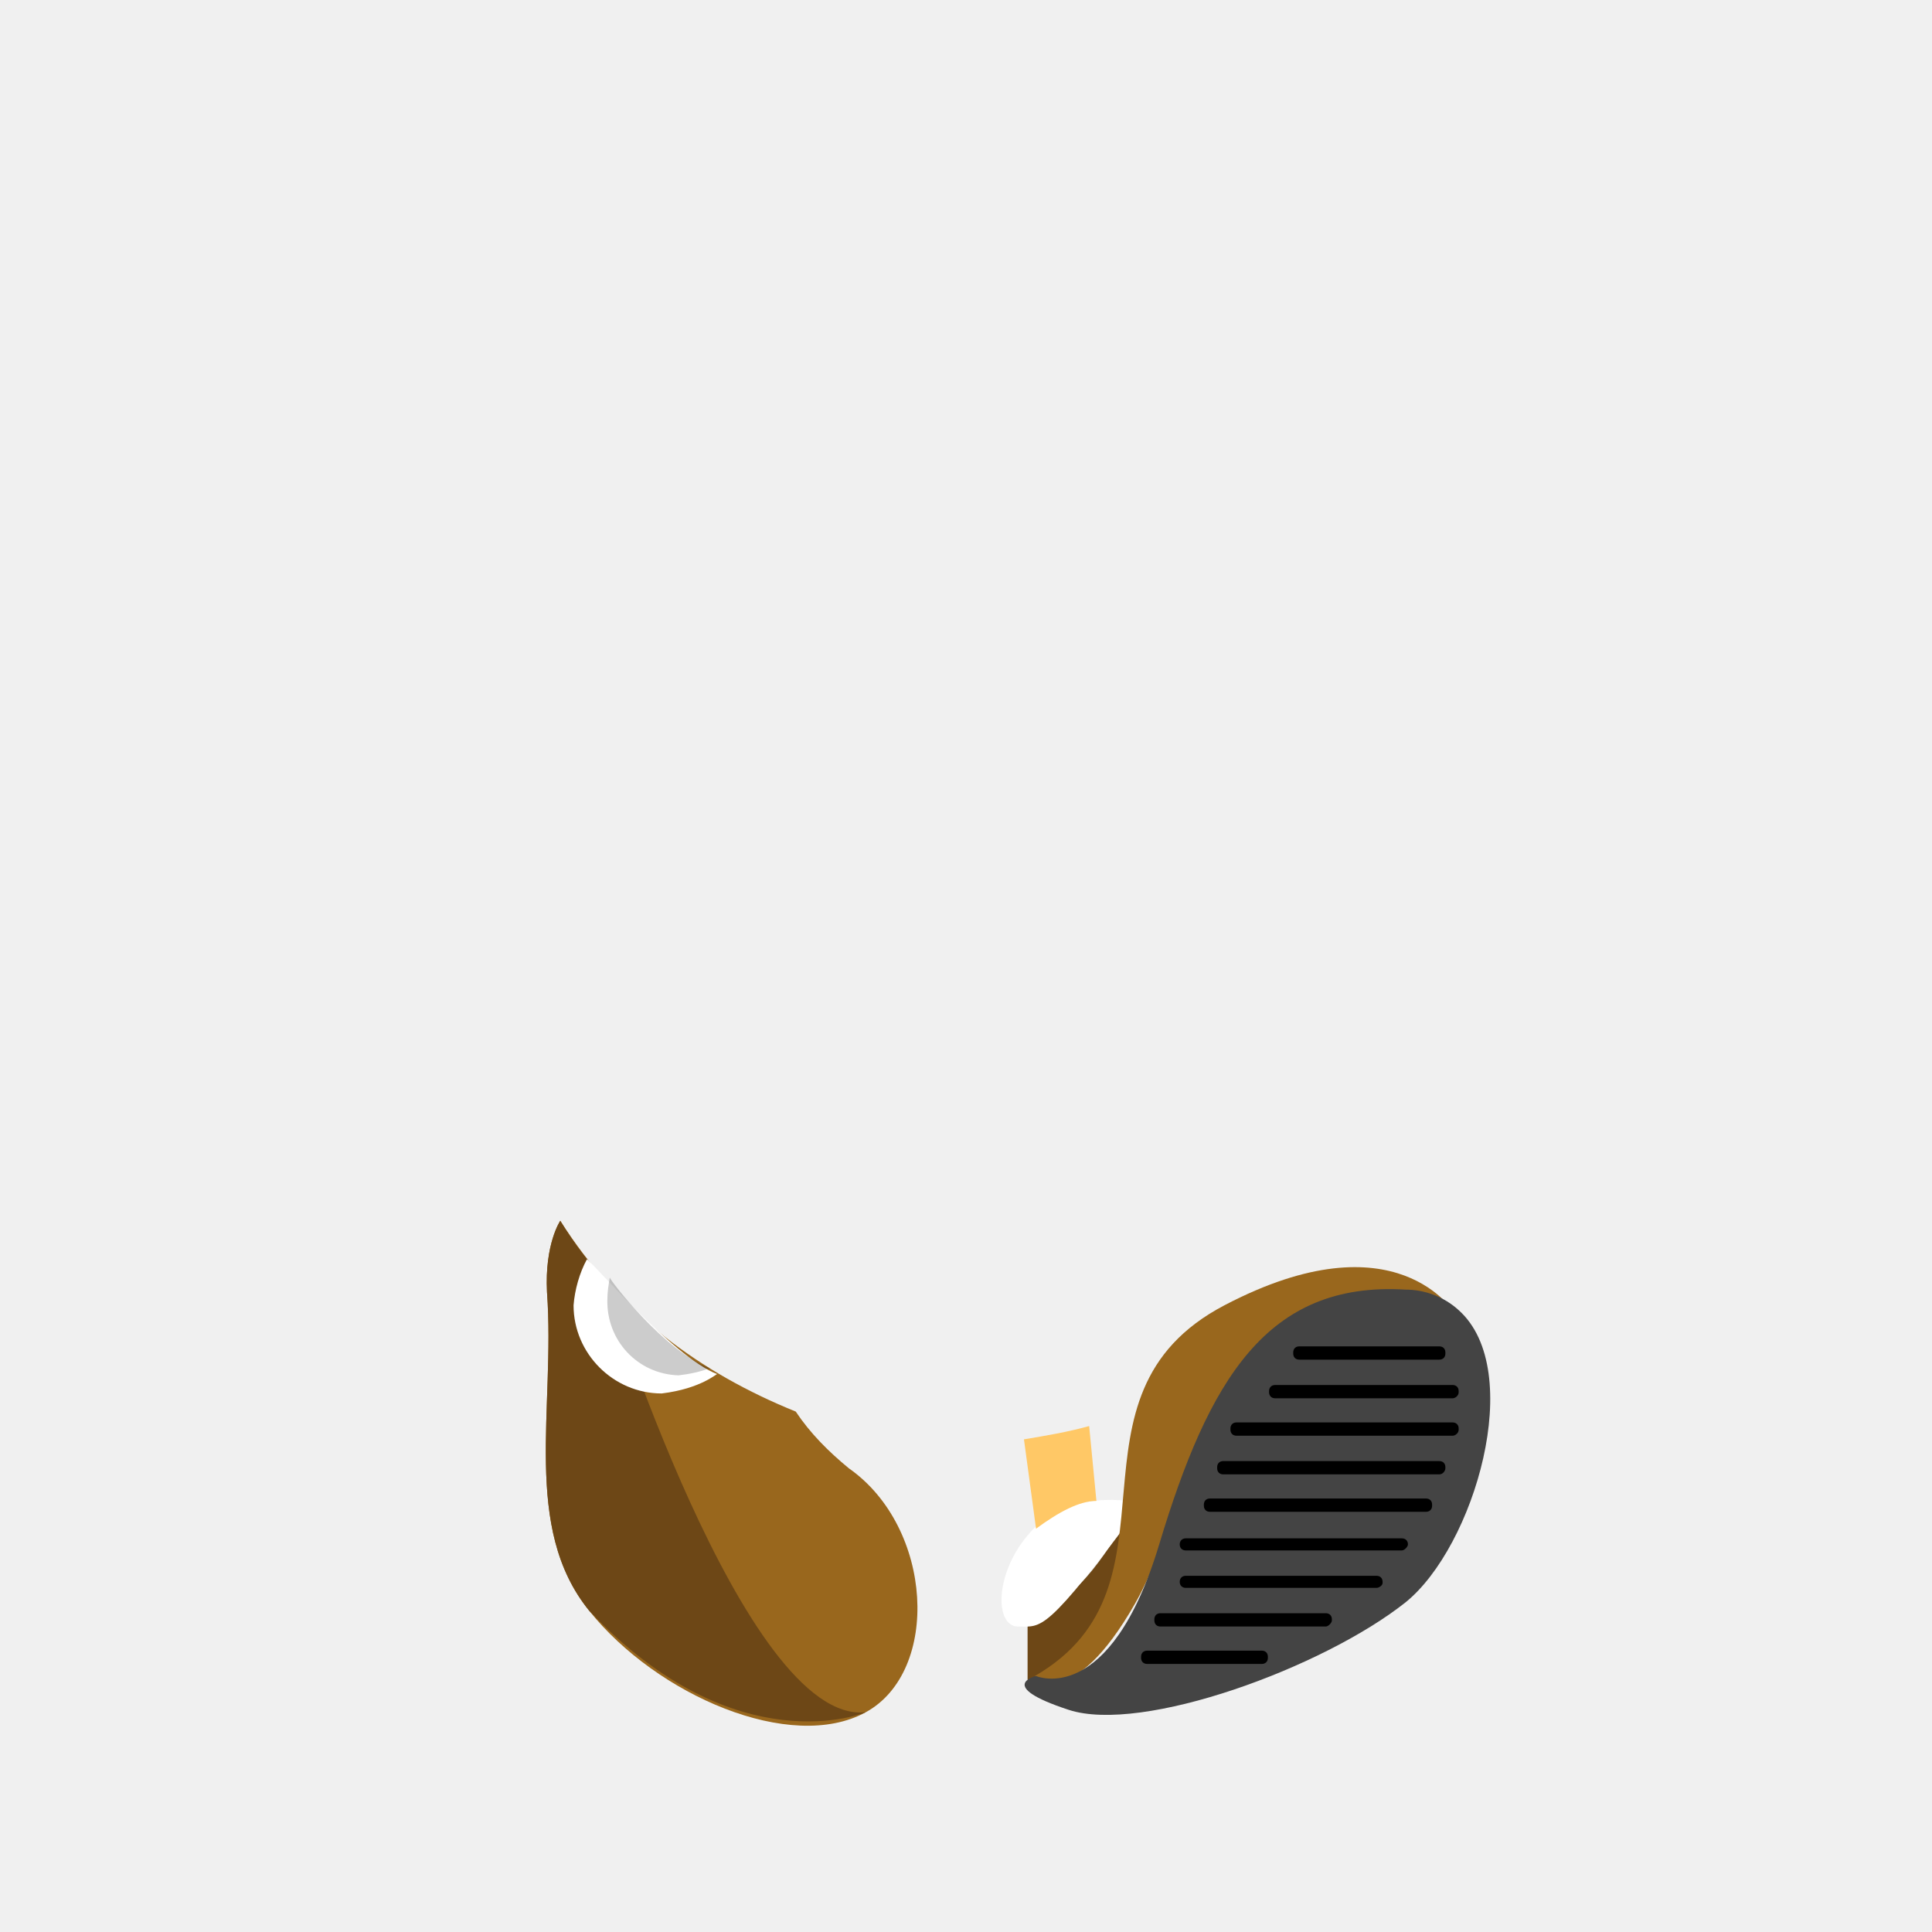
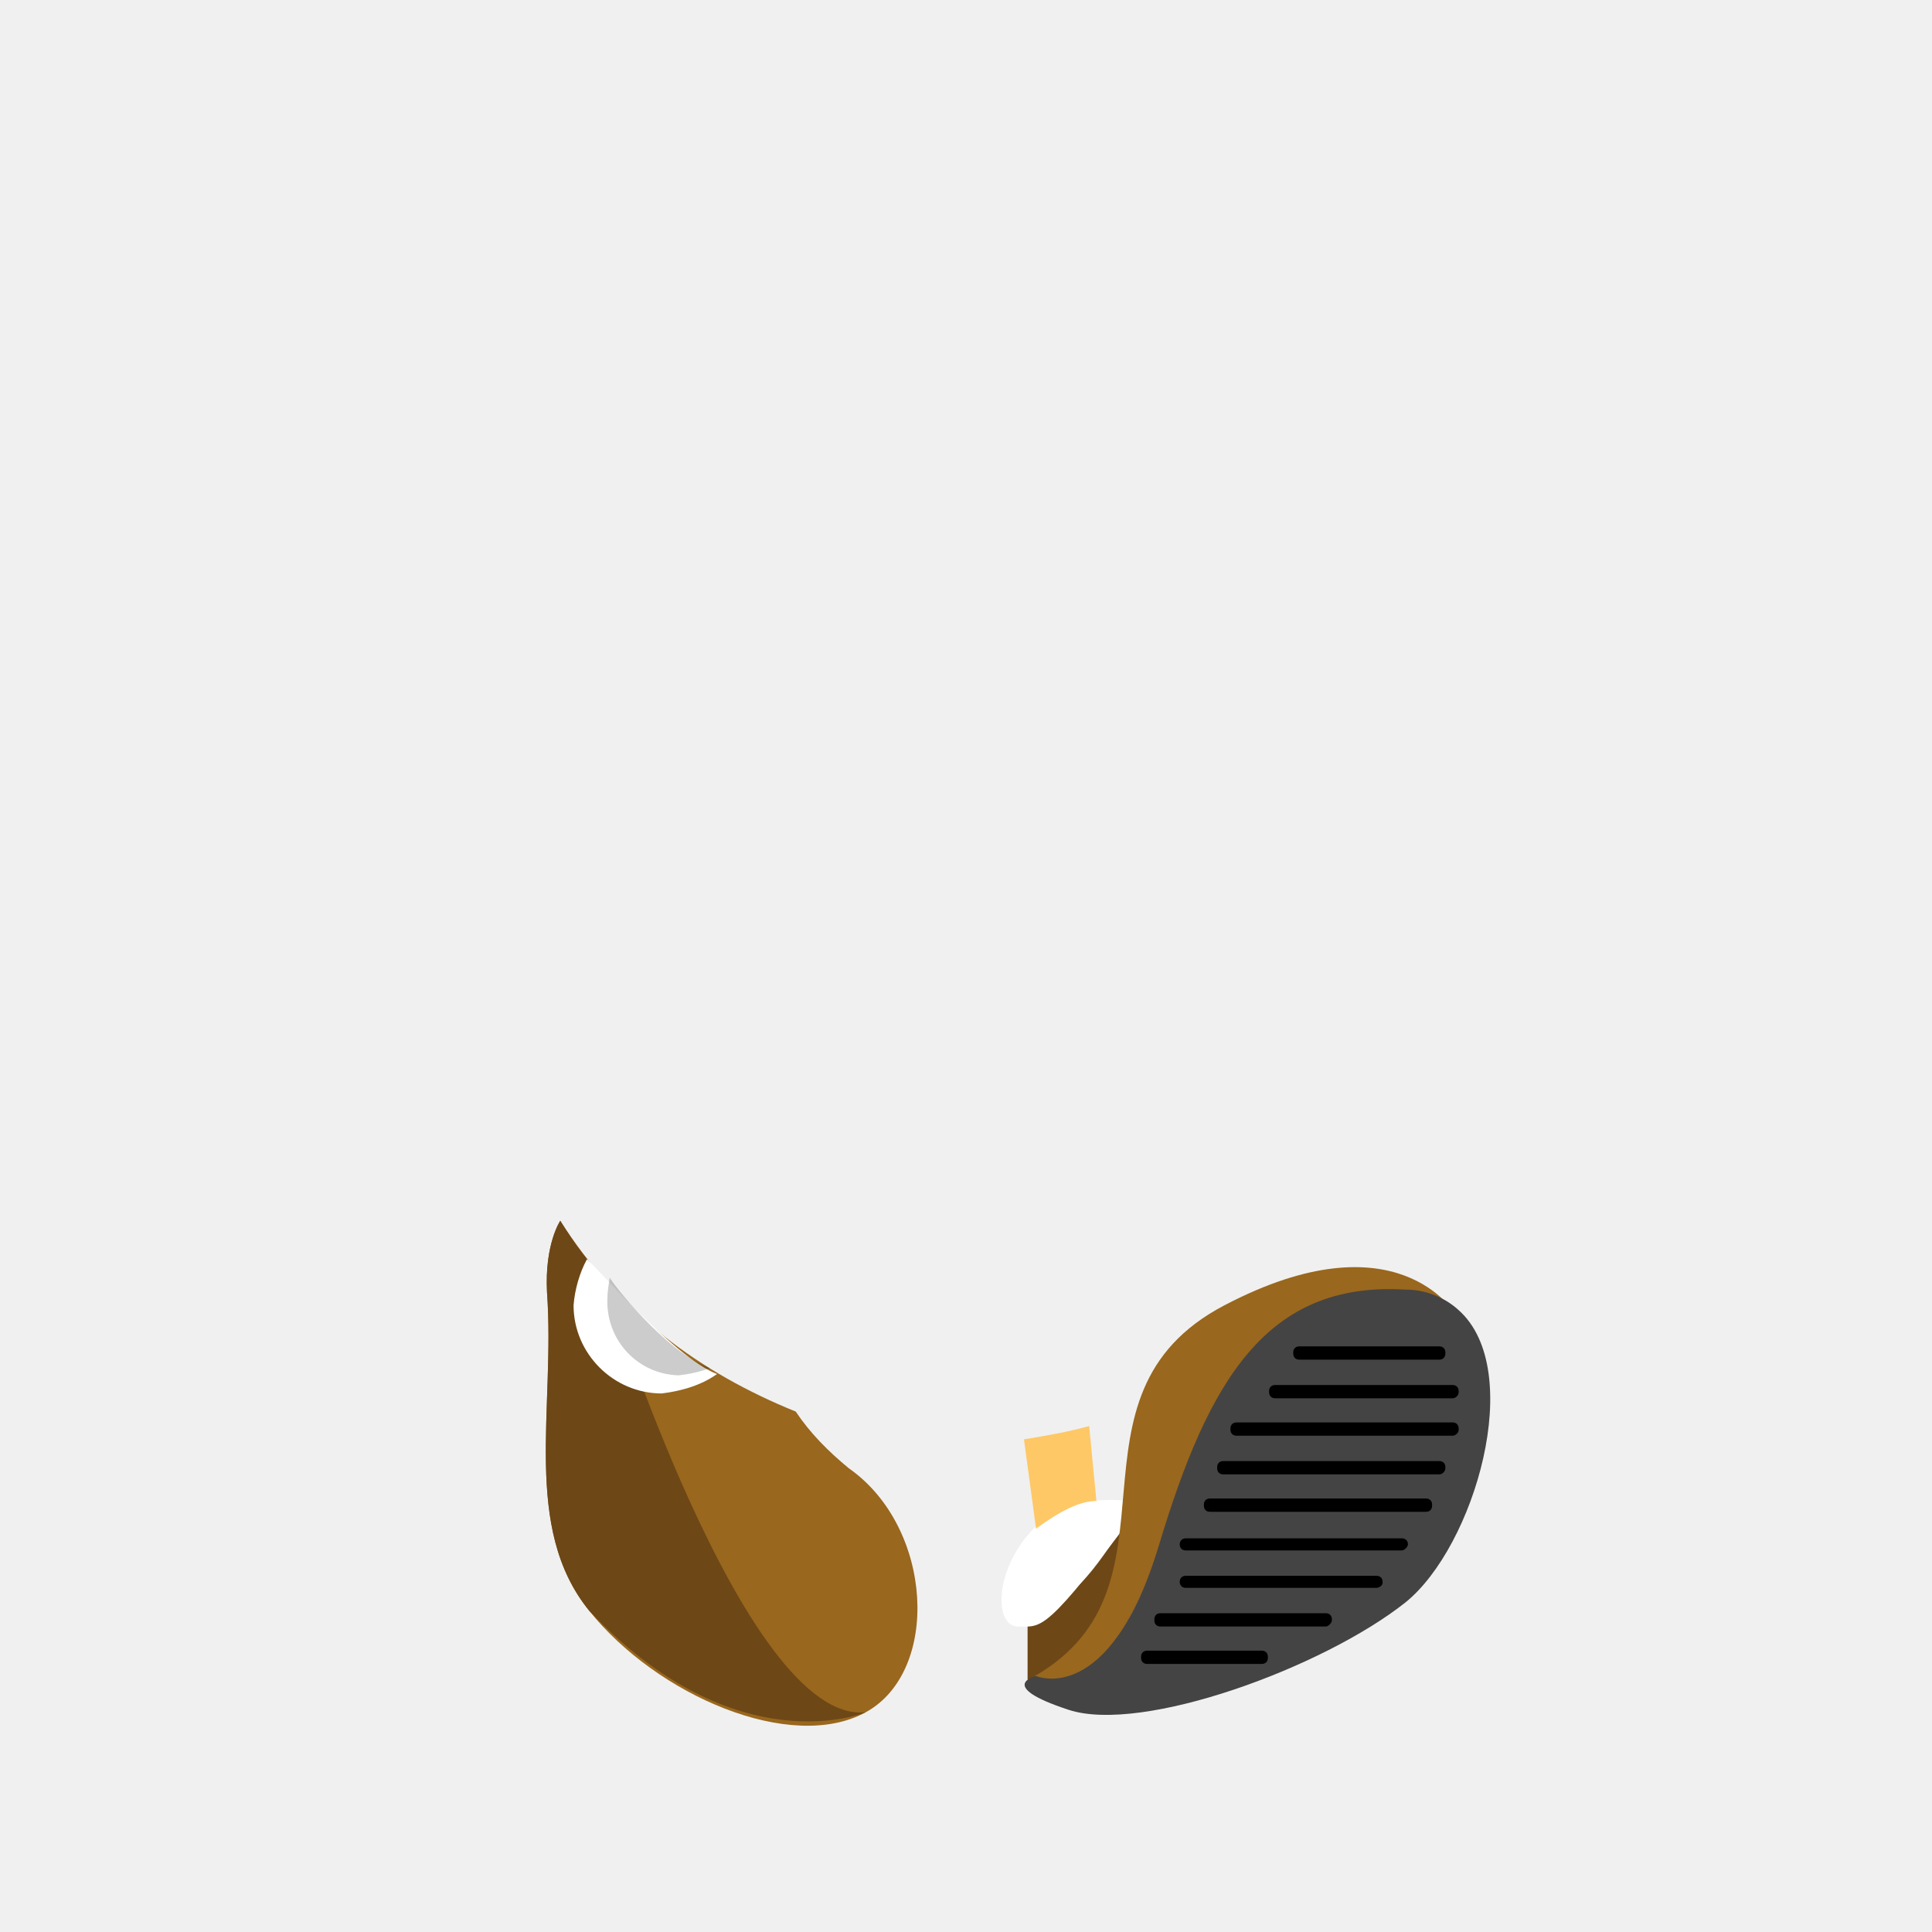
<svg xmlns="http://www.w3.org/2000/svg" version="1.1" id="Layer_1" x="0px" y="0px" viewBox="0 0 160 160" style="enable-background:new 0 0 160 160;" xml:space="preserve">
-   <style type="text/css">
+   <defs id="defs47" />
+   <style type="text/css" id="style2">
	.st0{fill:#99671D;}
	.st1{fill:#6D4716;}
	.st2{fill:#FFFFFF;}
	.st3{opacity:0.2;}
	.st4{fill:#444444;}
	.st5{fill:#FFC866;}
</style>
-   <path class="st0" d="M46.4,101.1c0,0-1.3,1.9-1.1,5.9c0.7,9.7-2.1,19.5,3.5,26.4c5.6,7,16.7,11.8,22.9,8.4s5.6-15.3-1.4-20.2  c-1.7-1.4-3.2-2.9-4.4-4.7C58,113.7,51.3,108.8,46.4,101.1z" />
-   <path class="st1" d="M46.4,101.1c0,0-1.3,1.9-1.1,5.9c0.7,9.7-2.1,19.5,3.5,26.4c12.2,12.9,22.9,8.4,22.9,8.4  C61.6,142.9,50.1,106,50.1,106C48.7,104.5,47.5,102.9,46.4,101.1z" />
-   <path class="st2" d="M54.8,115.4L54.8,115.4c-4,0-7.3-3.3-7.3-7.3l0,0c0.1-1.3,0.5-2.7,1.1-3.8c0.1-0.2,7.1,8.1,10.8,9.5  C59.4,113.7,58.1,115,54.8,115.4z" />
-   <g class="st3">
-     <path d="M58.8,113.3c-0.8,0.3-1.7,0.5-2.6,0.6c-3.4-0.1-6-2.9-5.9-6.3c0-0.6,0.1-1.2,0.2-1.8C50.5,106,55.1,112,58.8,113.3z" />
+   <path class="st0" d="M46.4,101.1c0,0-1.3,1.9-1.1,5.9c0.7,9.7-2.1,19.5,3.5,26.4c5.6,7,16.7,11.8,22.9,8.4s5.6-15.3-1.4-20.2  c-1.7-1.4-3.2-2.9-4.4-4.7C58,113.7,51.3,108.8,46.4,101.1z" id="path6" />
+   <path class="st1" d="M46.4,101.1c0,0-1.3,1.9-1.1,5.9c0.7,9.7-2.1,19.5,3.5,26.4c12.2,12.9,22.9,8.4,22.9,8.4  C61.6,142.9,50.1,106,50.1,106C48.7,104.5,47.5,102.9,46.4,101.1z" id="path8" />
+   <path class="st2" d="M54.8,115.4L54.8,115.4c-4,0-7.3-3.3-7.3-7.3l0,0c0.1-1.3,0.5-2.7,1.1-3.8c0.1-0.2,7.1,8.1,10.8,9.5  C59.4,113.7,58.1,115,54.8,115.4z" id="path10" />
+   <g class="st3" id="g14">
+     <path d="M58.8,113.3c-0.8,0.3-1.7,0.5-2.6,0.6c-3.4-0.1-6-2.9-5.9-6.3c0-0.6,0.1-1.2,0.2-1.8C50.5,106,55.1,112,58.8,113.3z" id="path12" />
  </g>
-   <path class="st1" d="M94,124.5c0,0-2.8,5.5-5.5,7.5c-1.2,0.8-2.3,1.8-3.4,2.7v4.4C85.1,139.5,95.3,136.1,94,124.5z" />
-   <path class="st2" d="M94.6,124.5c0,0-5.4-1.4-8.9,2c-3.4,3.4-3.4,8.2-1.4,8.2S86.5,135.4,94.6,124.5z" />
-   <path class="st0" d="M120.5,108.8c0,0-4.8-8.2-19.1-0.7s-2.7,23.2-15.7,30.7c0,0,3.1,3.1,8.3-6S98.7,108.2,120.5,108.8z" />
-   <path class="st4" d="M85.8,138.8c0,0,6.1,2.7,10.2-10.9s8.9-21.8,20.4-21.1c1.6,0,3.2,0.6,4.4,1.7c5.6,5,1.3,19.6-4.4,24.2  c-6.8,5.4-21.8,10.9-27.9,8.9S85.8,138.8,85.8,138.8z" />
-   <path class="st5" d="M84.8,119.2l1,7.4c1.9-1.4,3.6-2.3,5-2.3l-0.6-6.2C88.4,118.6,86.6,118.9,84.8,119.2z" />
-   <path d="M119.2,112.6h-11.6c-0.3,0-0.5-0.2-0.5-0.5v-0.1c0-0.3,0.2-0.5,0.5-0.5h11.6c0.3,0,0.5,0.2,0.5,0.5v0.1  C119.7,112.4,119.5,112.6,119.2,112.6z" />
-   <path d="M120.3,115.8h-14.7c-0.3,0-0.5-0.2-0.5-0.5v-0.1c0-0.3,0.2-0.5,0.5-0.5h14.7c0.3,0,0.5,0.2,0.5,0.5v0.1  C120.8,115.6,120.5,115.8,120.3,115.8z" />
-   <path d="M120.3,118.9h-17.9c-0.3,0-0.5-0.2-0.5-0.5v-0.1c0-0.3,0.2-0.5,0.5-0.5h17.9c0.3,0,0.5,0.2,0.5,0.5v0.1  C120.8,118.7,120.5,118.9,120.3,118.9z" />
-   <path d="M119.2,122.1h-17.9c-0.3,0-0.5-0.2-0.5-0.5v-0.1c0-0.3,0.2-0.5,0.5-0.5h17.9c0.3,0,0.5,0.2,0.5,0.5v0.1  C119.7,121.8,119.5,122.1,119.2,122.1z" />
-   <path d="M118.1,125.2h-17.9c-0.3,0-0.5-0.2-0.5-0.5v-0.1c0-0.3,0.2-0.5,0.5-0.5h17.9c0.3,0,0.5,0.2,0.5,0.5v0.1  C118.6,125,118.4,125.2,118.1,125.2z" />
-   <path d="M116.1,128.4H98.2c-0.3,0-0.5-0.2-0.5-0.5v0c0-0.3,0.2-0.5,0.5-0.5h17.9c0.3,0,0.5,0.2,0.5,0.5v0  C116.6,128.1,116.3,128.4,116.1,128.4z" />
-   <path d="M114,131.5H98.2c-0.3,0-0.5-0.2-0.5-0.5V131c0-0.3,0.2-0.5,0.5-0.5H114c0.3,0,0.5,0.2,0.5,0.5v0.1  C114.5,131.3,114.2,131.5,114,131.5z" />
-   <path d="M109.8,134.7H96.1c-0.3,0-0.5-0.2-0.5-0.5v-0.1c0-0.3,0.2-0.5,0.5-0.5h13.7c0.3,0,0.5,0.2,0.5,0.5v0.1  C110.3,134.4,110,134.7,109.8,134.7z" />
-   <path d="M104.5,137.8H95c-0.3,0-0.5-0.2-0.5-0.5v-0.1c0-0.3,0.2-0.5,0.5-0.5h9.5c0.3,0,0.5,0.2,0.5,0.5v0.1  C105,137.6,104.8,137.8,104.5,137.8z" />
+   <path class="st1" d="M94,124.5c0,0-2.8,5.5-5.5,7.5c-1.2,0.8-2.3,1.8-3.4,2.7v4.4C85.1,139.5,95.3,136.1,94,124.5z" id="path16" />
+   <path class="st2" d="M94.6,124.5c0,0-5.4-1.4-8.9,2c-3.4,3.4-3.4,8.2-1.4,8.2S86.5,135.4,94.6,124.5z" id="path18" />
+   <path class="st0" d="m 120.5,108.8 c 0,0 -4.8,-8.2 -19.1,-0.7 -14.3,7.5 -2.7,23.2 -15.7,30.7 0,0 3.699,3.639 8.39,-5.85 C 98.734,123.554 98.7,108.2 120.5,108.8 Z" id="path20" style="fill:#99671d" />
+   <path class="st4" d="M85.8,138.8c0,0,6.1,2.7,10.2-10.9s8.9-21.8,20.4-21.1c1.6,0,3.2,0.6,4.4,1.7c5.6,5,1.3,19.6-4.4,24.2  c-6.8,5.4-21.8,10.9-27.9,8.9S85.8,138.8,85.8,138.8z" id="path22" />
+   <path class="st5" d="M84.8,119.2l1,7.4c1.9-1.4,3.6-2.3,5-2.3l-0.6-6.2C88.4,118.6,86.6,118.9,84.8,119.2z" id="path24" />
+   <path d="M119.2,112.6h-11.6c-0.3,0-0.5-0.2-0.5-0.5v-0.1c0-0.3,0.2-0.5,0.5-0.5h11.6c0.3,0,0.5,0.2,0.5,0.5v0.1  C119.7,112.4,119.5,112.6,119.2,112.6z" id="path26" />
+   <path d="M120.3,115.8h-14.7c-0.3,0-0.5-0.2-0.5-0.5v-0.1c0-0.3,0.2-0.5,0.5-0.5h14.7c0.3,0,0.5,0.2,0.5,0.5v0.1  C120.8,115.6,120.5,115.8,120.3,115.8z" id="path28" />
+   <path d="M120.3,118.9h-17.9c-0.3,0-0.5-0.2-0.5-0.5v-0.1c0-0.3,0.2-0.5,0.5-0.5h17.9c0.3,0,0.5,0.2,0.5,0.5v0.1  C120.8,118.7,120.5,118.9,120.3,118.9z" id="path30" />
+   <path d="M119.2,122.1h-17.9c-0.3,0-0.5-0.2-0.5-0.5v-0.1c0-0.3,0.2-0.5,0.5-0.5h17.9c0.3,0,0.5,0.2,0.5,0.5v0.1  C119.7,121.8,119.5,122.1,119.2,122.1z" id="path32" />
+   <path d="M118.1,125.2h-17.9c-0.3,0-0.5-0.2-0.5-0.5v-0.1c0-0.3,0.2-0.5,0.5-0.5h17.9c0.3,0,0.5,0.2,0.5,0.5v0.1  C118.6,125,118.4,125.2,118.1,125.2z" id="path34" />
+   <path d="M116.1,128.4H98.2c-0.3,0-0.5-0.2-0.5-0.5v0c0-0.3,0.2-0.5,0.5-0.5h17.9c0.3,0,0.5,0.2,0.5,0.5v0  C116.6,128.1,116.3,128.4,116.1,128.4z" id="path36" />
+   <path d="M114,131.5H98.2c-0.3,0-0.5-0.2-0.5-0.5V131c0-0.3,0.2-0.5,0.5-0.5H114c0.3,0,0.5,0.2,0.5,0.5v0.1  C114.5,131.3,114.2,131.5,114,131.5z" id="path38" />
+   <path d="M109.8,134.7H96.1c-0.3,0-0.5-0.2-0.5-0.5v-0.1c0-0.3,0.2-0.5,0.5-0.5h13.7c0.3,0,0.5,0.2,0.5,0.5v0.1  C110.3,134.4,110,134.7,109.8,134.7z" id="path40" />
+   <path d="M104.5,137.8H95c-0.3,0-0.5-0.2-0.5-0.5v-0.1c0-0.3,0.2-0.5,0.5-0.5h9.5c0.3,0,0.5,0.2,0.5,0.5v0.1  C105,137.6,104.8,137.8,104.5,137.8z" id="path42" />
</svg>
